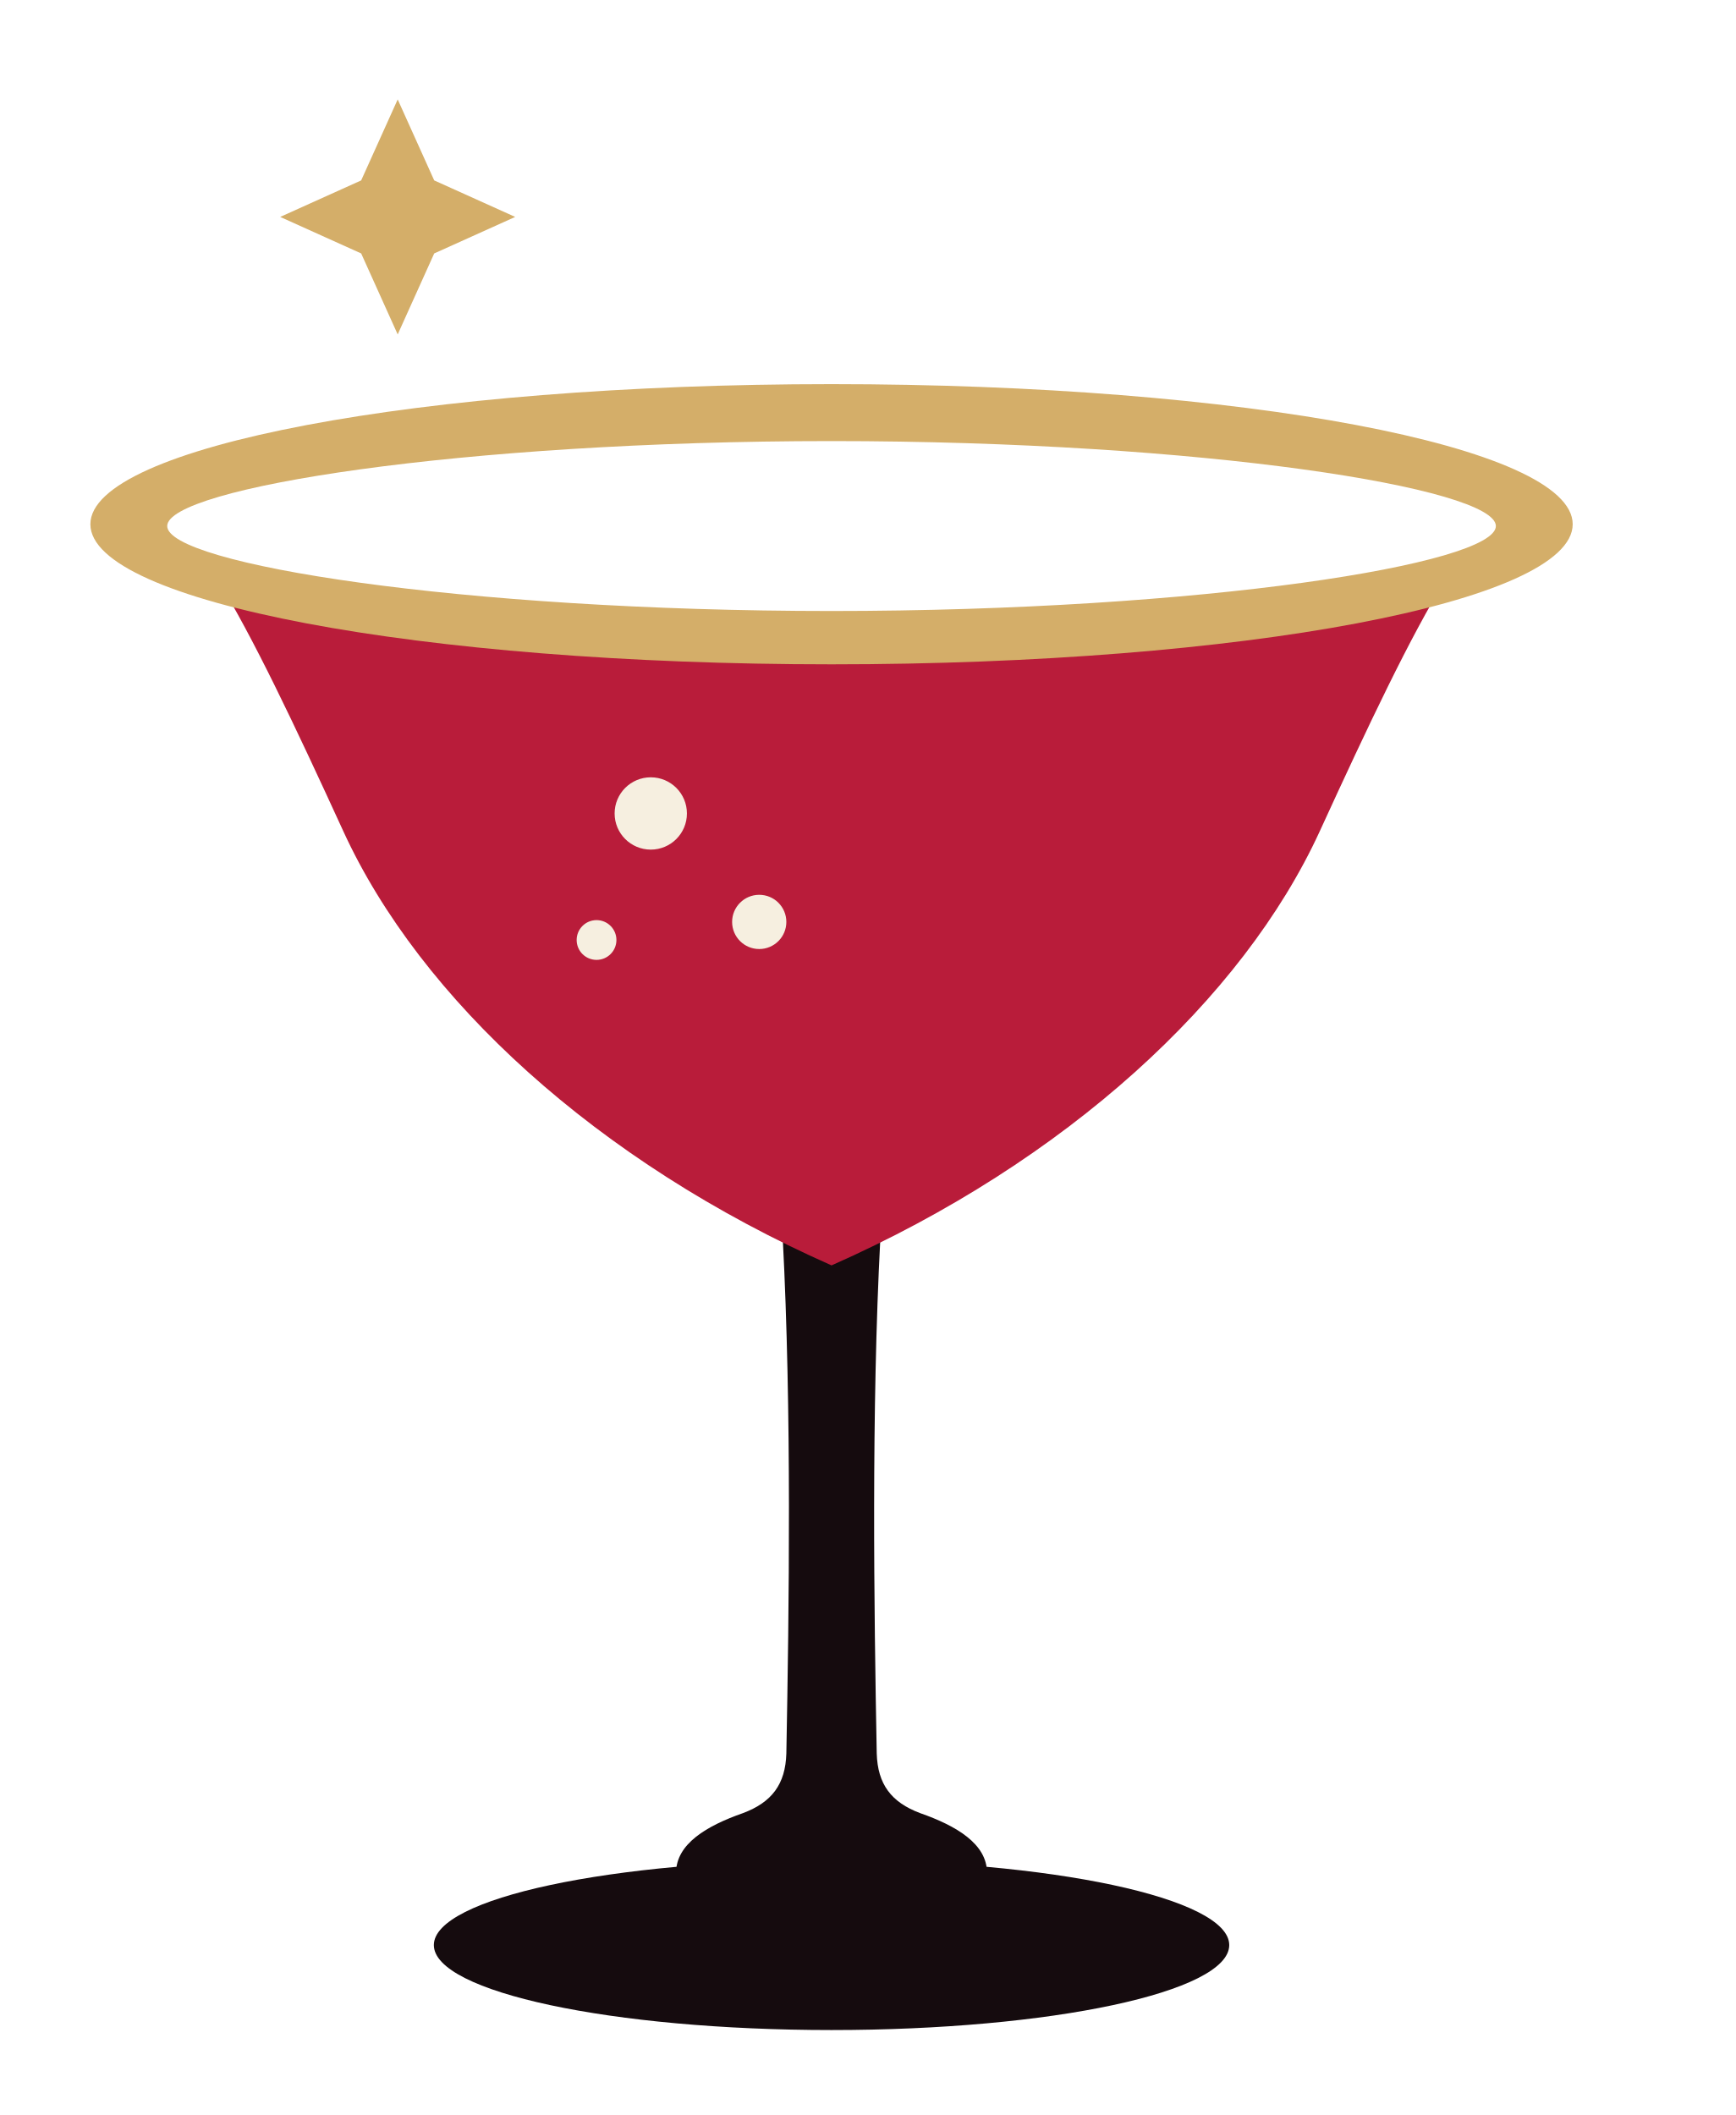
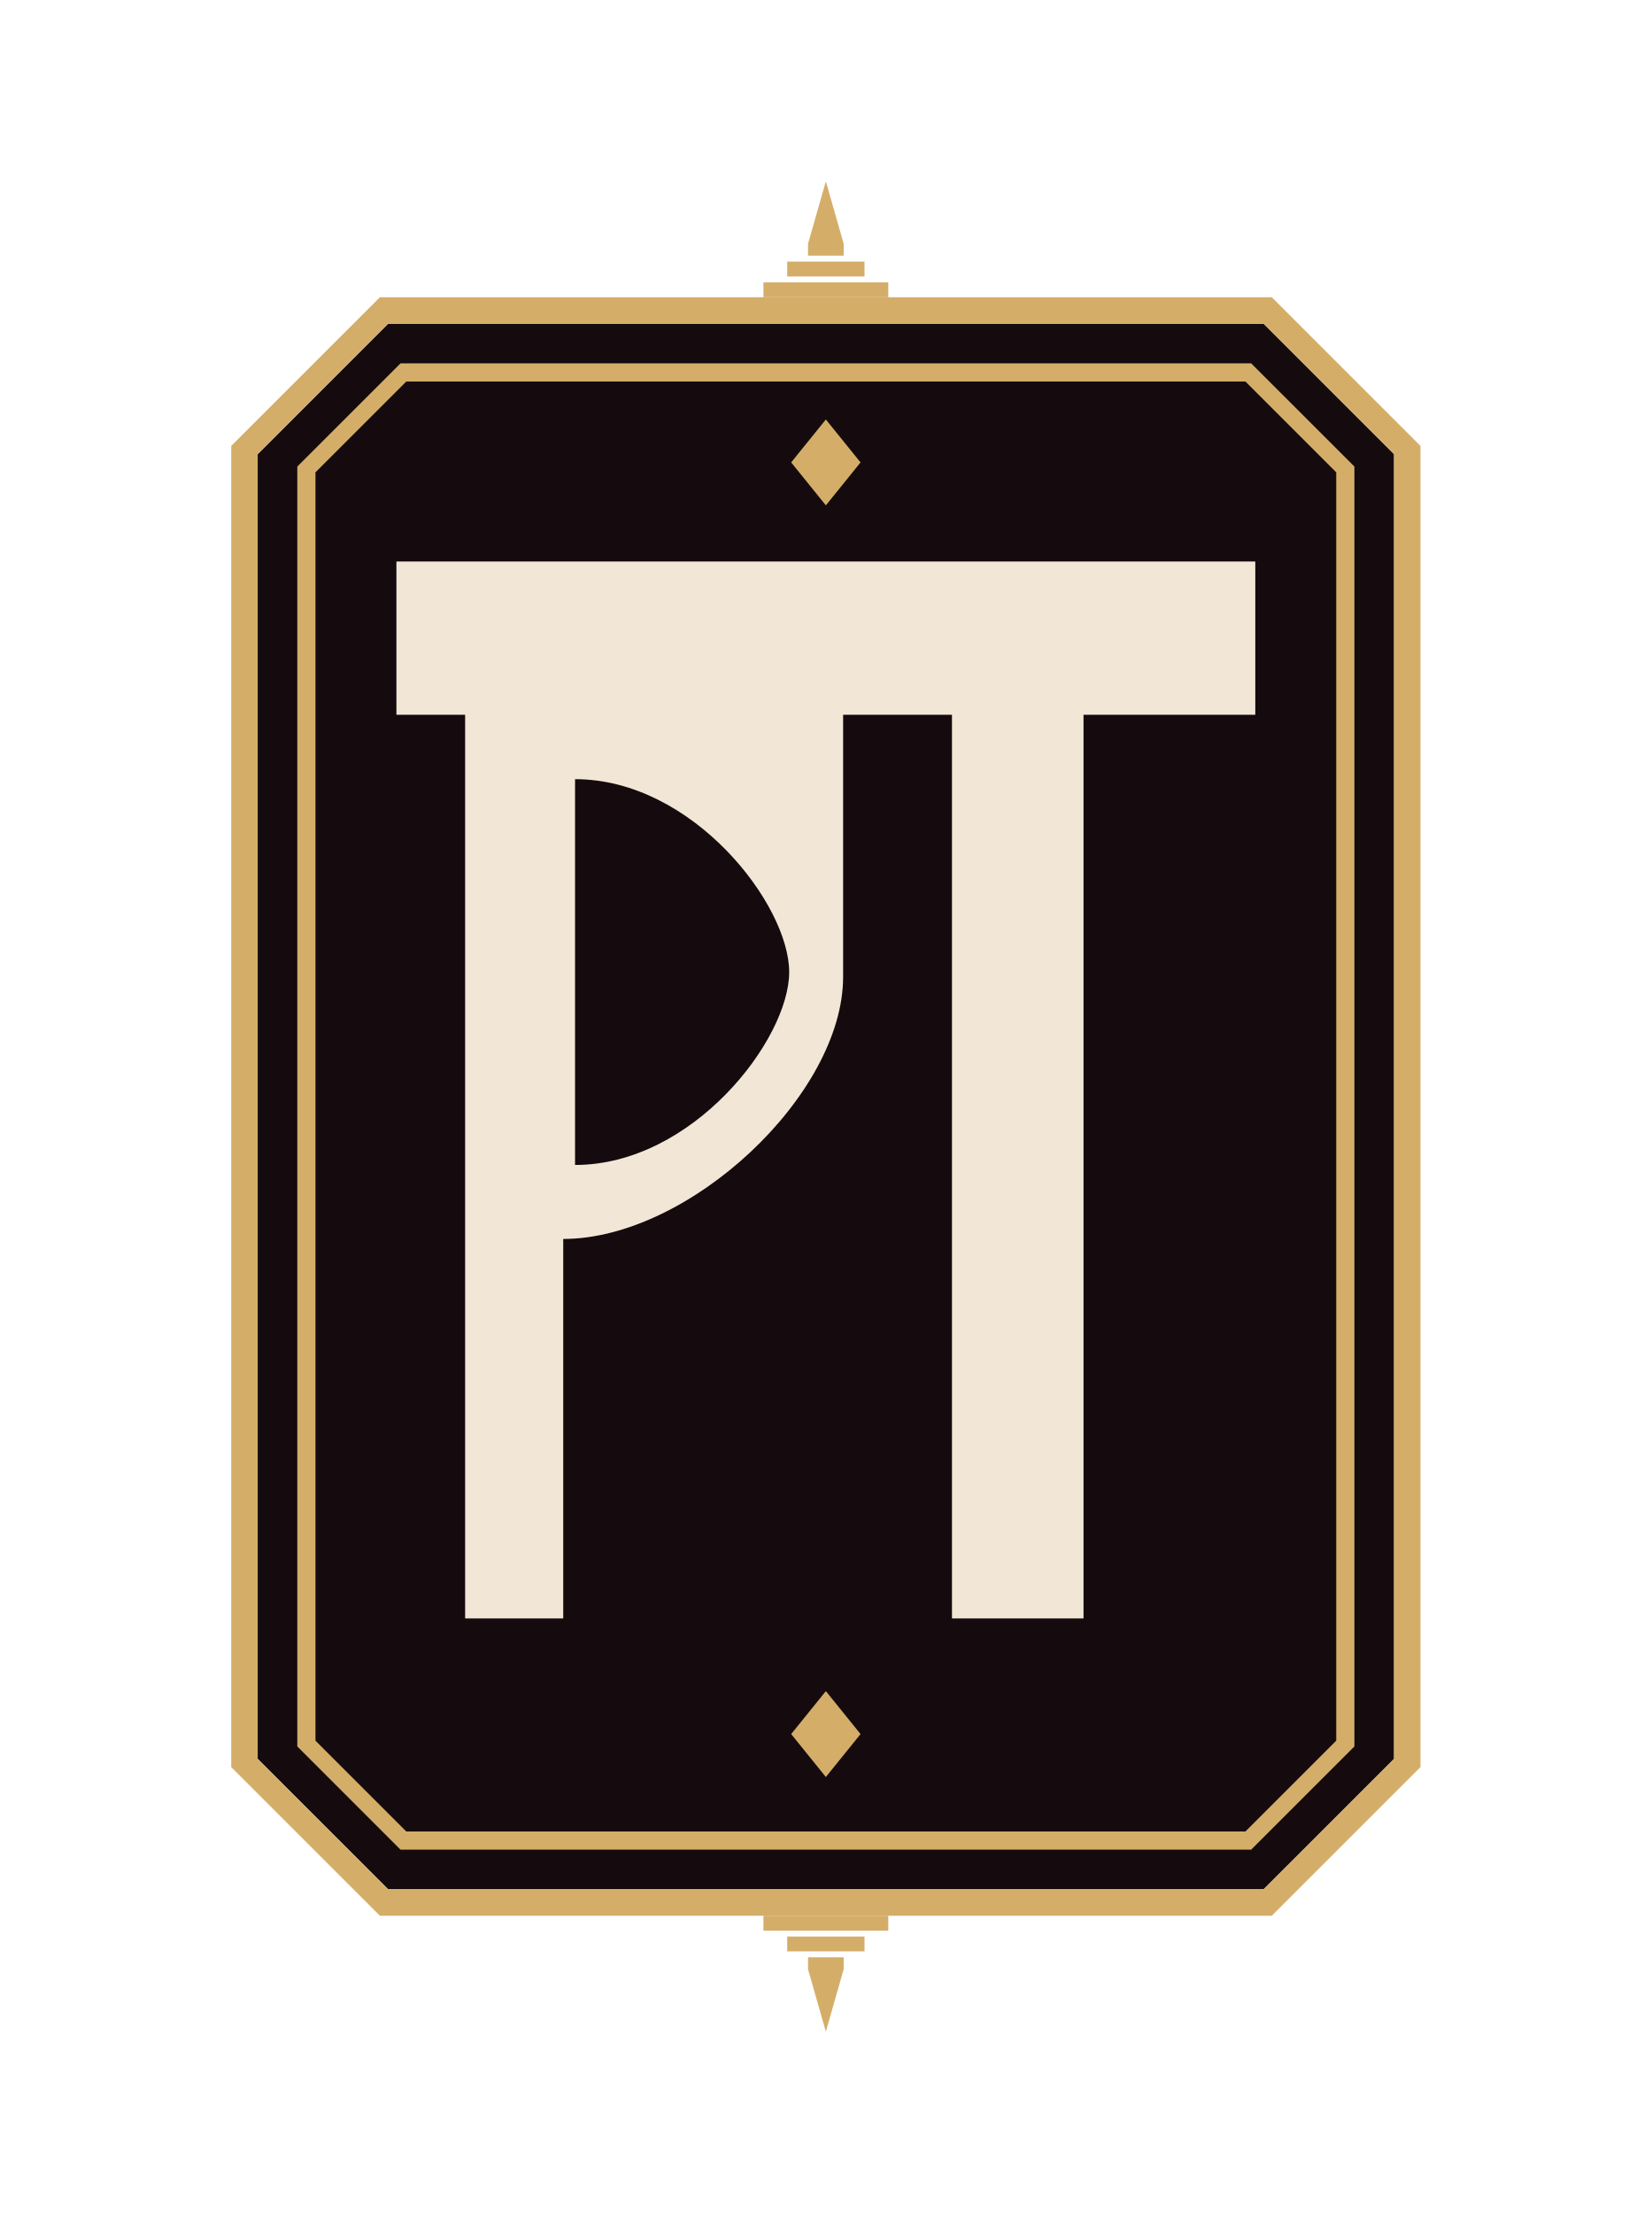
- <svg xmlns="http://www.w3.org/2000/svg" viewBox="8 22 192 234" role="img" aria-labelledby="title desc">
-   <g id="mark">
-     <path d="M 94.60,159.00 C 95.60,178.00 95.30,200.00 95.00,216.00 C 94.90,219.40 93.40,221.40 90.20,222.60 C 86.20,224.00 82.80,226.00 82.80,229.20 L 82.80,231.00 L 117.20,231.00 L 117.20,229.20 C 117.20,226.00 113.80,224.00 109.80,222.60 C 106.60,221.40 105.10,219.40 105.00,216.00 C 104.70,200.00 104.40,178.00 105.40,159.00 C 103.60,161.20 96.40,161.20 94.60,159.00 Z" fill="#150B0E" />
-     <ellipse cx="100" cy="237.2" rx="44" ry="9.4" fill="#150B0E" />
-     <path d="M 32.00,86.00 C 36.00,92.50 40.50,102.00 46.00,114.00 C 54.50,132.50 74.00,150.50 100.00,162.00 C 126.00,150.50 145.50,132.50 154.00,114.00 C 159.50,102.00 164.00,92.50 168.00,86.00 C 148.00,96.50 52.00,96.50 32.00,86.00 Z" fill="#B91C3A" />
-     <g fill="#F6EFE0">
-       <circle cx="80" cy="112" r="4.0" />
-       <circle cx="92" cy="124" r="3.0" />
-       <circle cx="74" cy="126" r="2.2" />
-     </g>
-     <path d="M 100.00,64.50 C 145.50,64.50 182.00,71.40 182.00,80.00 C 182.00,88.60 145.50,95.50 100.00,95.50 C 54.50,95.50 18.00,88.60 18.00,80.00 C 18.00,71.40 54.50,64.50 100.00,64.50 Z M 100.00,70.80 C 59.00,70.80 26.50,76.00 26.50,80.20 C 26.50,84.40 59.00,89.60 100.00,89.60 C 141.00,89.60 173.50,84.40 173.50,80.20 C 173.50,76.00 141.00,70.80 100.00,70.80 Z" fill="#D4AE69" fill-rule="evenodd" />
-     <path d="M 52.00,33.00 L 56.04,41.96 L 65.00,46.00 L 56.04,50.04 L 52.00,59.00 L 47.96,50.04 L 39.00,46.00 L 47.96,41.96 Z" fill="#D4AE69" />
+ <svg xmlns="http://www.w3.org/2000/svg" viewBox="0.00 0.00 200.00 268.00" role="img" aria-labelledby="title desc">
+   <g id="mark-deco">
+     <path d="M 47.00,39.20 L 153.00,39.20 L 168.80,55.00 L 168.80,213.00 L 153.00,228.80 L 47.00,228.80 L 31.20,213.00 L 31.20,55.00 Z" fill="#150B0E" />
+     <path d="M 46.00,36.00 L 154.00,36.00 L 172.00,54.00 L 172.00,214.00 L 154.00,232.00 L 46.00,232.00 L 28.00,214.00 L 28.00,54.00 Z M 47.00,39.20 L 153.00,39.20 L 168.80,55.00 L 168.80,213.00 L 153.00,228.80 L 47.00,228.80 L 31.20,213.00 L 31.20,55.00 Z" fill="#D4AE69" fill-rule="evenodd" />
+     <path d="M 48.50,44.00 L 151.50,44.00 L 164.00,56.50 L 164.00,211.50 L 151.50,224.00 L 48.50,224.00 L 36.00,211.50 L 36.00,56.50 Z M 49.20,46.20 L 150.80,46.20 L 161.80,57.20 L 161.80,210.80 L 150.80,221.80 L 49.20,221.80 L 38.20,210.80 L 38.20,57.20 Z" fill="#D4AE69" fill-rule="evenodd" />
+     <path d="M 92.44,36.00 L 107.56,36.00 L 107.56,34.20 L 92.44,34.20 Z M 95.32,33.48 L 104.68,33.48 L 104.68,31.68 L 95.32,31.68 Z M 97.84,30.96 L 102.16,30.96 L 102.16,29.52 L 97.84,29.52 Z M 97.84,29.52 L 102.16,29.52 L 100.00,21.96 Z" fill="#D4AE69" />
+     <path d="M 92.44,232.00 L 107.56,232.00 L 107.56,233.80 L 92.44,233.80 Z M 95.32,234.52 L 104.68,234.52 L 104.68,236.32 L 95.32,236.32 Z M 97.84,237.04 L 102.16,237.04 L 102.16,238.48 L 97.84,238.48 Z M 97.84,238.48 L 102.16,238.48 L 100.00,246.04 Z" fill="#D4AE69" />
+     <path d="M 100.00,50.80 L 104.20,56.00 L 100.00,61.20 L 95.80,56.00 Z" fill="#D4AE69" />
+     <path d="M 100.00,204.80 L 104.20,210.00 L 100.00,215.20 L 95.80,210.00 Z" fill="#D4AE69" />
+     <path d="M 48.00,68.00 L 152.00,68.00 L 152.00,86.56 L 131.20,86.56 L 131.20,196.00 L 115.27,196.00 L 115.27,86.56 L 102.09,86.56 C 102.09,104.02 102.09,118.30 102.09,118.30 C 102.09,132.58 83.45,150.04 68.20,150.04 L 68.20,196.00 L 56.32,196.00 L 56.32,86.56 L 48.00,86.56 Z M 69.63,94.36 L 69.63,141.08 C 83.89,141.08 95.56,125.89 95.56,117.72 C 95.56,109.54 83.89,94.36 69.63,94.36 Z" fill="#F2E7D6" fill-rule="evenodd" />
  </g>
</svg>
